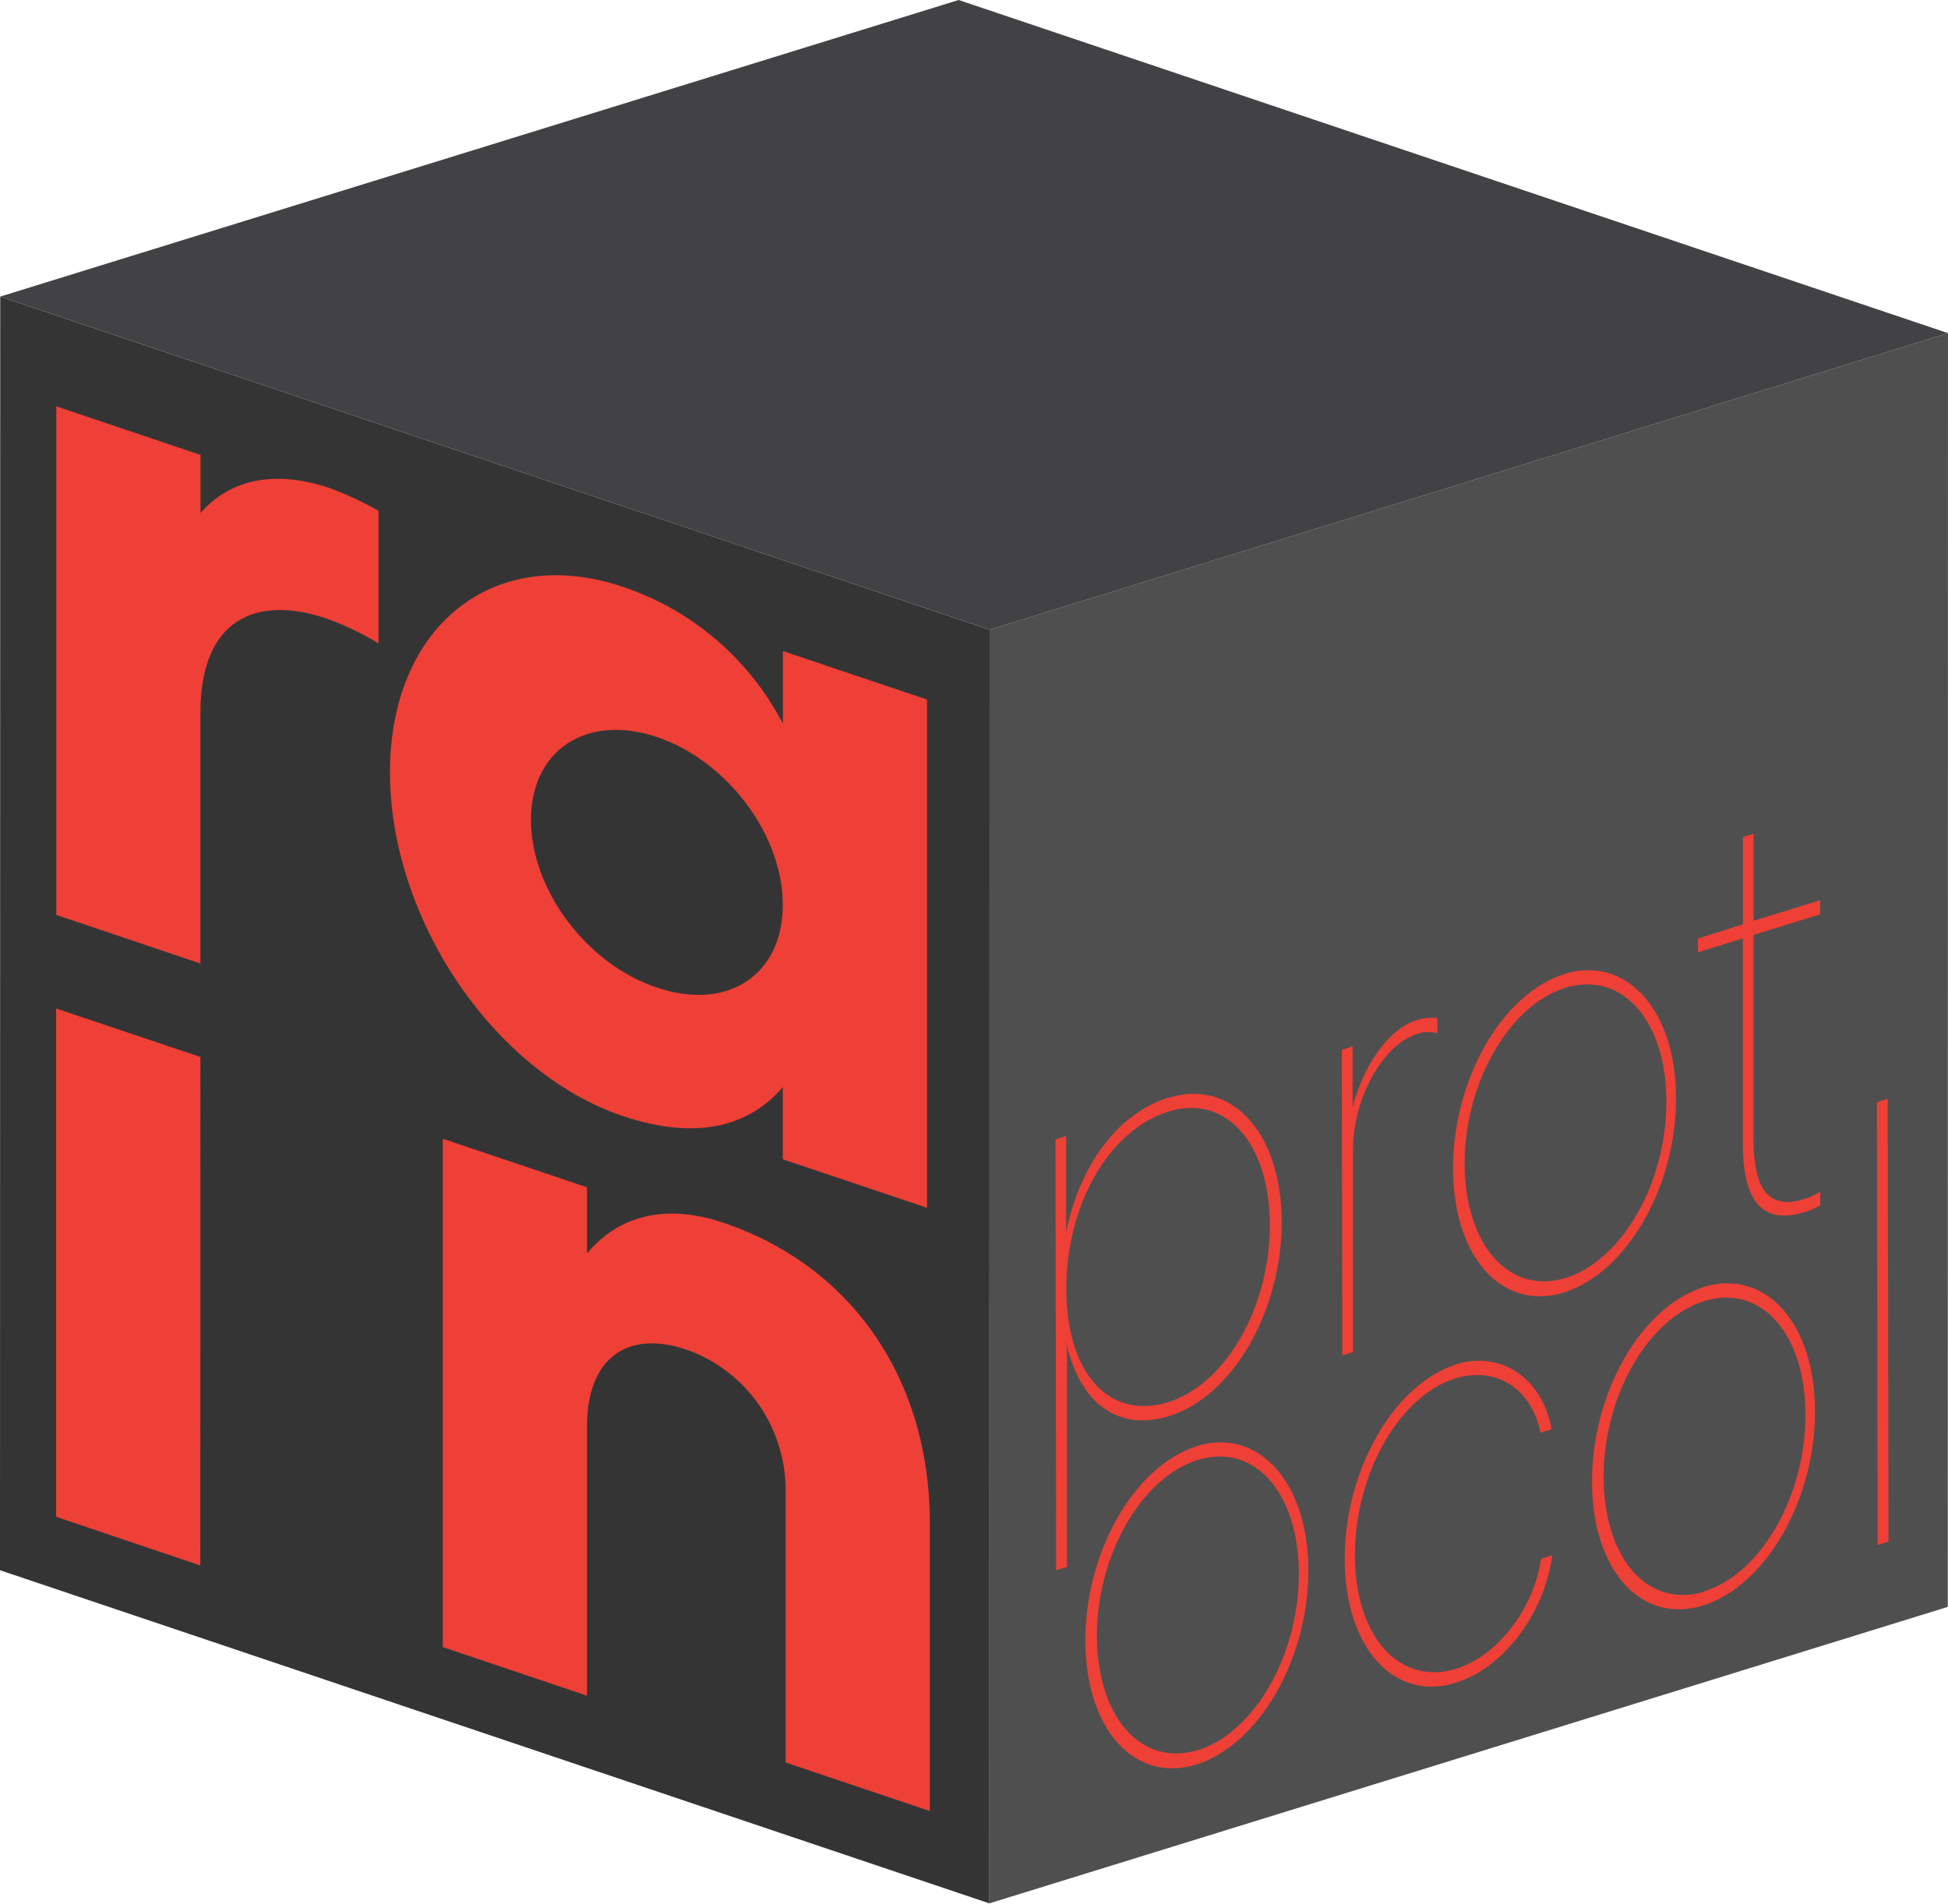
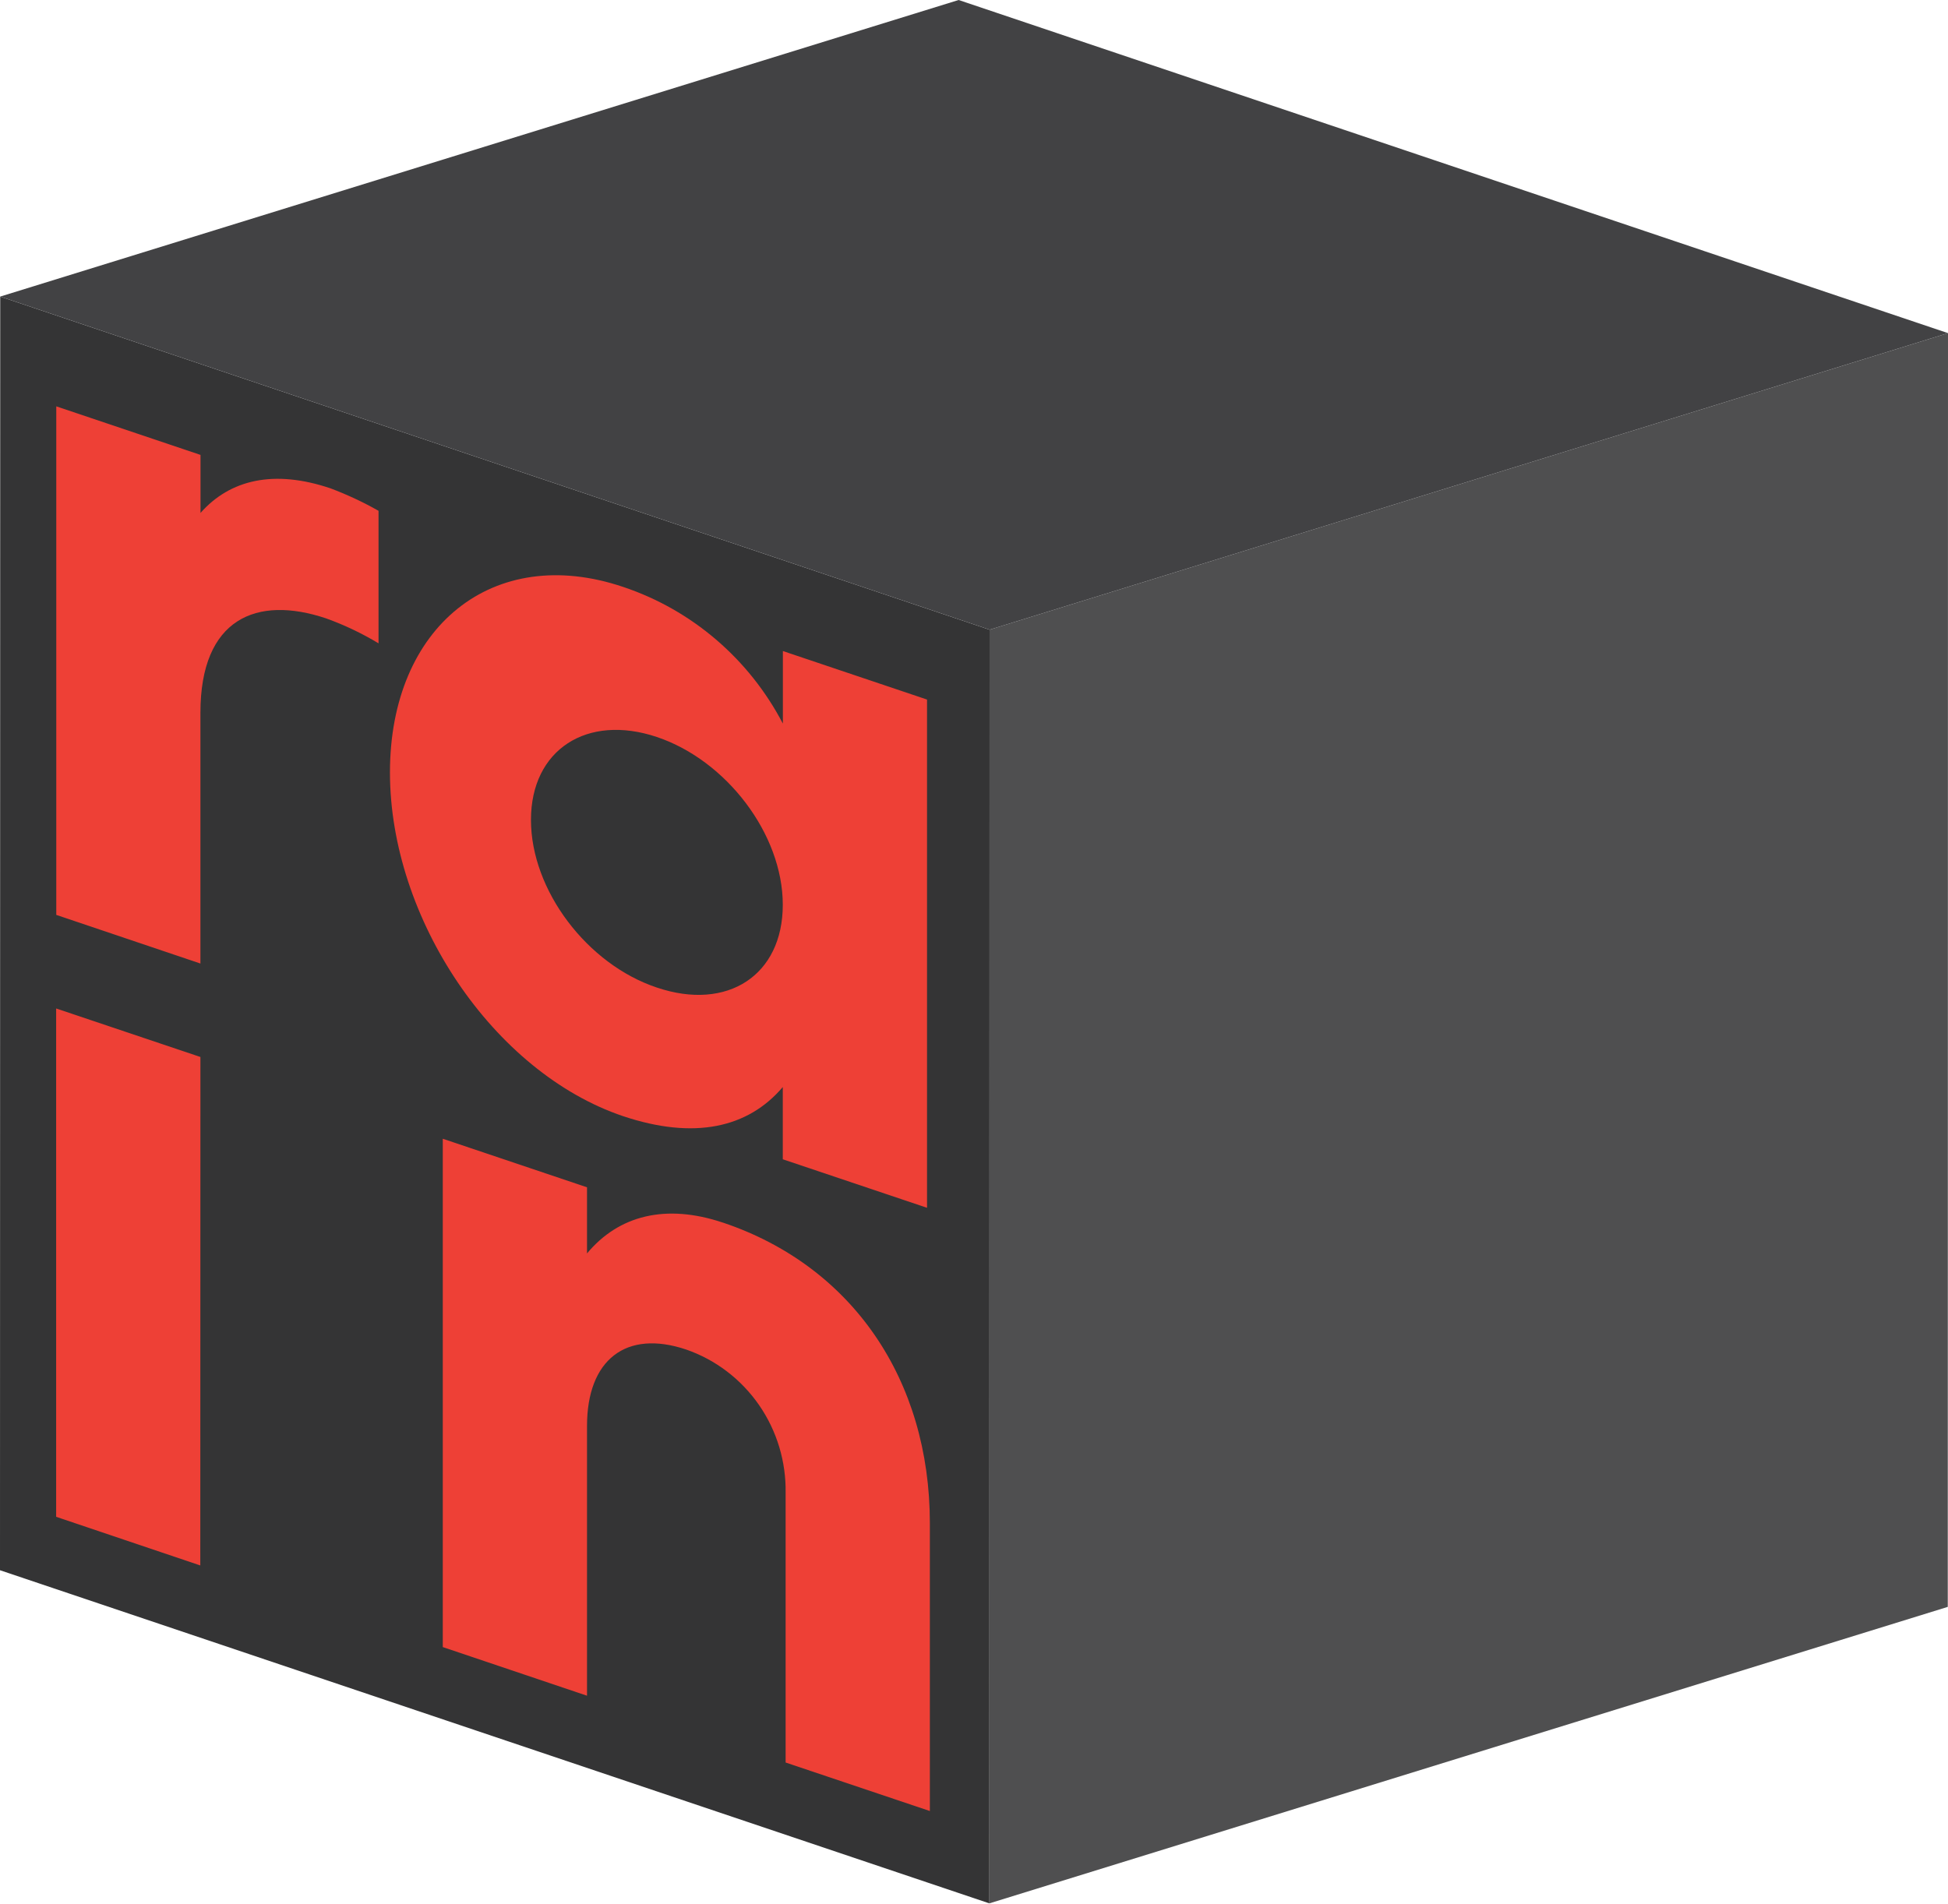
<svg xmlns="http://www.w3.org/2000/svg" width="44" height="43" viewBox="0 0 44 43" fill="none">
  <path d="M44 7.526L43.995 36.302L22.347 43L22.351 14.226L44 7.526Z" fill="#4F4F50" />
-   <path d="M26.404 31.674C25.053 32.095 24.087 31.024 24.085 29.124C24.082 27.224 25.042 25.534 26.393 25.112C27.693 24.706 28.682 25.837 28.682 27.682C28.682 29.527 27.693 31.265 26.393 31.674H26.404ZM26.393 24.797C25.248 25.154 24.394 26.31 24.082 27.838V25.664L23.84 25.74L23.856 35.474L24.099 35.398V30.396C24.414 31.729 25.28 32.346 26.416 31.989C27.837 31.544 28.953 29.622 28.95 27.608C28.948 25.594 27.826 24.363 26.404 24.799" fill="#EE4036" />
-   <path d="M32 23.045C31.361 23.244 30.793 24.078 30.551 25.012V23.64L30.306 23.717L30.319 30.621L30.562 30.545V25.956C30.562 24.855 31.208 23.61 32.009 23.358C32.157 23.307 32.316 23.302 32.467 23.344V23.001C32.313 22.981 32.157 22.996 32.009 23.045" fill="#EE4036" />
-   <path d="M35.373 28.867C34.093 29.268 33.097 28.134 33.083 26.317C33.069 24.5 34.07 22.718 35.35 22.319C36.63 21.921 37.639 23.047 37.639 24.892C37.639 26.737 36.63 28.482 35.35 28.878L35.373 28.867ZM35.338 22.004C33.937 22.442 32.82 24.377 32.82 26.394C32.82 28.41 33.942 29.639 35.338 29.194C36.735 28.749 37.857 26.829 37.857 24.815C37.857 22.801 36.724 21.571 35.322 22.004" fill="#EE4036" />
-   <path d="M39.611 18.834L39.368 18.91V20.882L38.351 21.202V21.515L39.366 21.198V25.833C39.366 27.277 39.906 27.652 40.781 27.379C40.897 27.341 41.009 27.292 41.115 27.23V26.918C41.011 26.988 40.898 27.043 40.779 27.08C40.059 27.312 39.611 27.029 39.608 25.756V21.121L41.111 20.657V20.338L39.608 20.801V18.826" fill="#EE4036" />
-   <path d="M27.066 39.533C25.786 39.934 24.788 38.8 24.776 36.983C24.765 35.166 25.768 33.386 27.047 32.985C28.327 32.584 29.337 33.713 29.337 35.558C29.337 37.403 28.327 39.148 27.047 39.544L27.066 39.533ZM27.034 32.672C25.633 33.11 24.515 35.046 24.515 37.06C24.515 39.074 25.639 40.304 27.034 39.859C28.428 39.414 29.552 37.498 29.552 35.481C29.552 33.465 28.408 32.237 27.018 32.672" fill="#EE4036" />
-   <path d="M32.893 30.825C31.492 31.265 30.374 33.201 30.374 35.215C30.374 37.229 31.496 38.46 32.893 38.012C33.91 37.695 34.873 36.522 35.063 35.134L34.809 35.215C34.629 36.413 33.777 37.424 32.893 37.699C31.613 38.098 30.603 36.967 30.603 35.138C30.603 33.31 31.592 31.541 32.872 31.14C33.788 30.858 34.599 31.372 34.796 32.369L35.047 32.288C34.835 31.129 33.903 30.505 32.872 30.825" fill="#EE4036" />
-   <path d="M38.512 35.952C37.23 36.353 36.234 35.222 36.222 33.391C36.211 31.56 37.211 29.794 38.491 29.395C39.771 28.997 40.781 30.123 40.781 31.965C40.781 33.808 39.771 35.556 38.491 35.952H38.512ZM38.477 29.08C37.076 29.518 35.959 31.453 35.959 33.467C35.959 35.481 37.078 36.712 38.477 36.267C39.876 35.822 40.996 33.905 40.996 31.889C40.996 29.873 39.865 28.644 38.461 29.08" fill="#EE4036" />
-   <path d="M42.638 24.822L42.395 24.899L42.411 34.904L42.656 34.828L42.638 24.822Z" fill="#EE4036" />
  <path d="M22.347 43L0 35.474L0.005 6.7L22.352 14.226L22.347 43Z" fill="#343435" />
  <path d="M7.464 11.032C6.193 10.603 5.197 10.831 4.529 11.588V10.277L1.271 9.18V20.669L4.527 21.768V16.103C4.527 13.971 5.797 13.443 7.368 13.971C7.779 14.119 8.175 14.308 8.55 14.534V11.54C8.201 11.342 7.838 11.173 7.464 11.032Z" fill="#EE4036" />
  <path d="M14.835 22.31C13.264 21.786 11.993 20.115 11.993 18.523C11.993 16.931 13.264 16.122 14.837 16.65C16.41 17.179 17.681 18.847 17.681 20.44C17.681 22.032 16.433 22.85 14.835 22.31ZM14.074 13.259C11.141 12.27 8.808 14.152 8.808 17.45C8.808 20.748 11.144 24.227 14.074 25.216C15.677 25.752 16.893 25.485 17.681 24.558V26.19L20.939 27.286V15.804L17.683 14.708V16.347C16.919 14.884 15.626 13.778 14.074 13.259Z" fill="#EE4036" />
  <path d="M4.527 23.879L1.268 22.783V34.267L4.524 35.366L4.527 23.879Z" fill="#EE4036" />
  <path d="M16.332 27.622C15.036 27.186 13.974 27.458 13.259 28.317V26.823L10.001 25.726V37.21L13.259 38.309V32.216C13.259 30.719 14.139 30.03 15.501 30.489C16.166 30.72 16.741 31.159 17.145 31.742C17.548 32.325 17.758 33.022 17.745 33.734V39.818L21.003 40.914V34.411C21.003 31.166 19.247 28.603 16.334 27.622" fill="#EE4036" />
  <path d="M22.352 14.226L0.005 6.7L21.653 0L44 7.526L22.352 14.226Z" fill="#424244" />
</svg>
